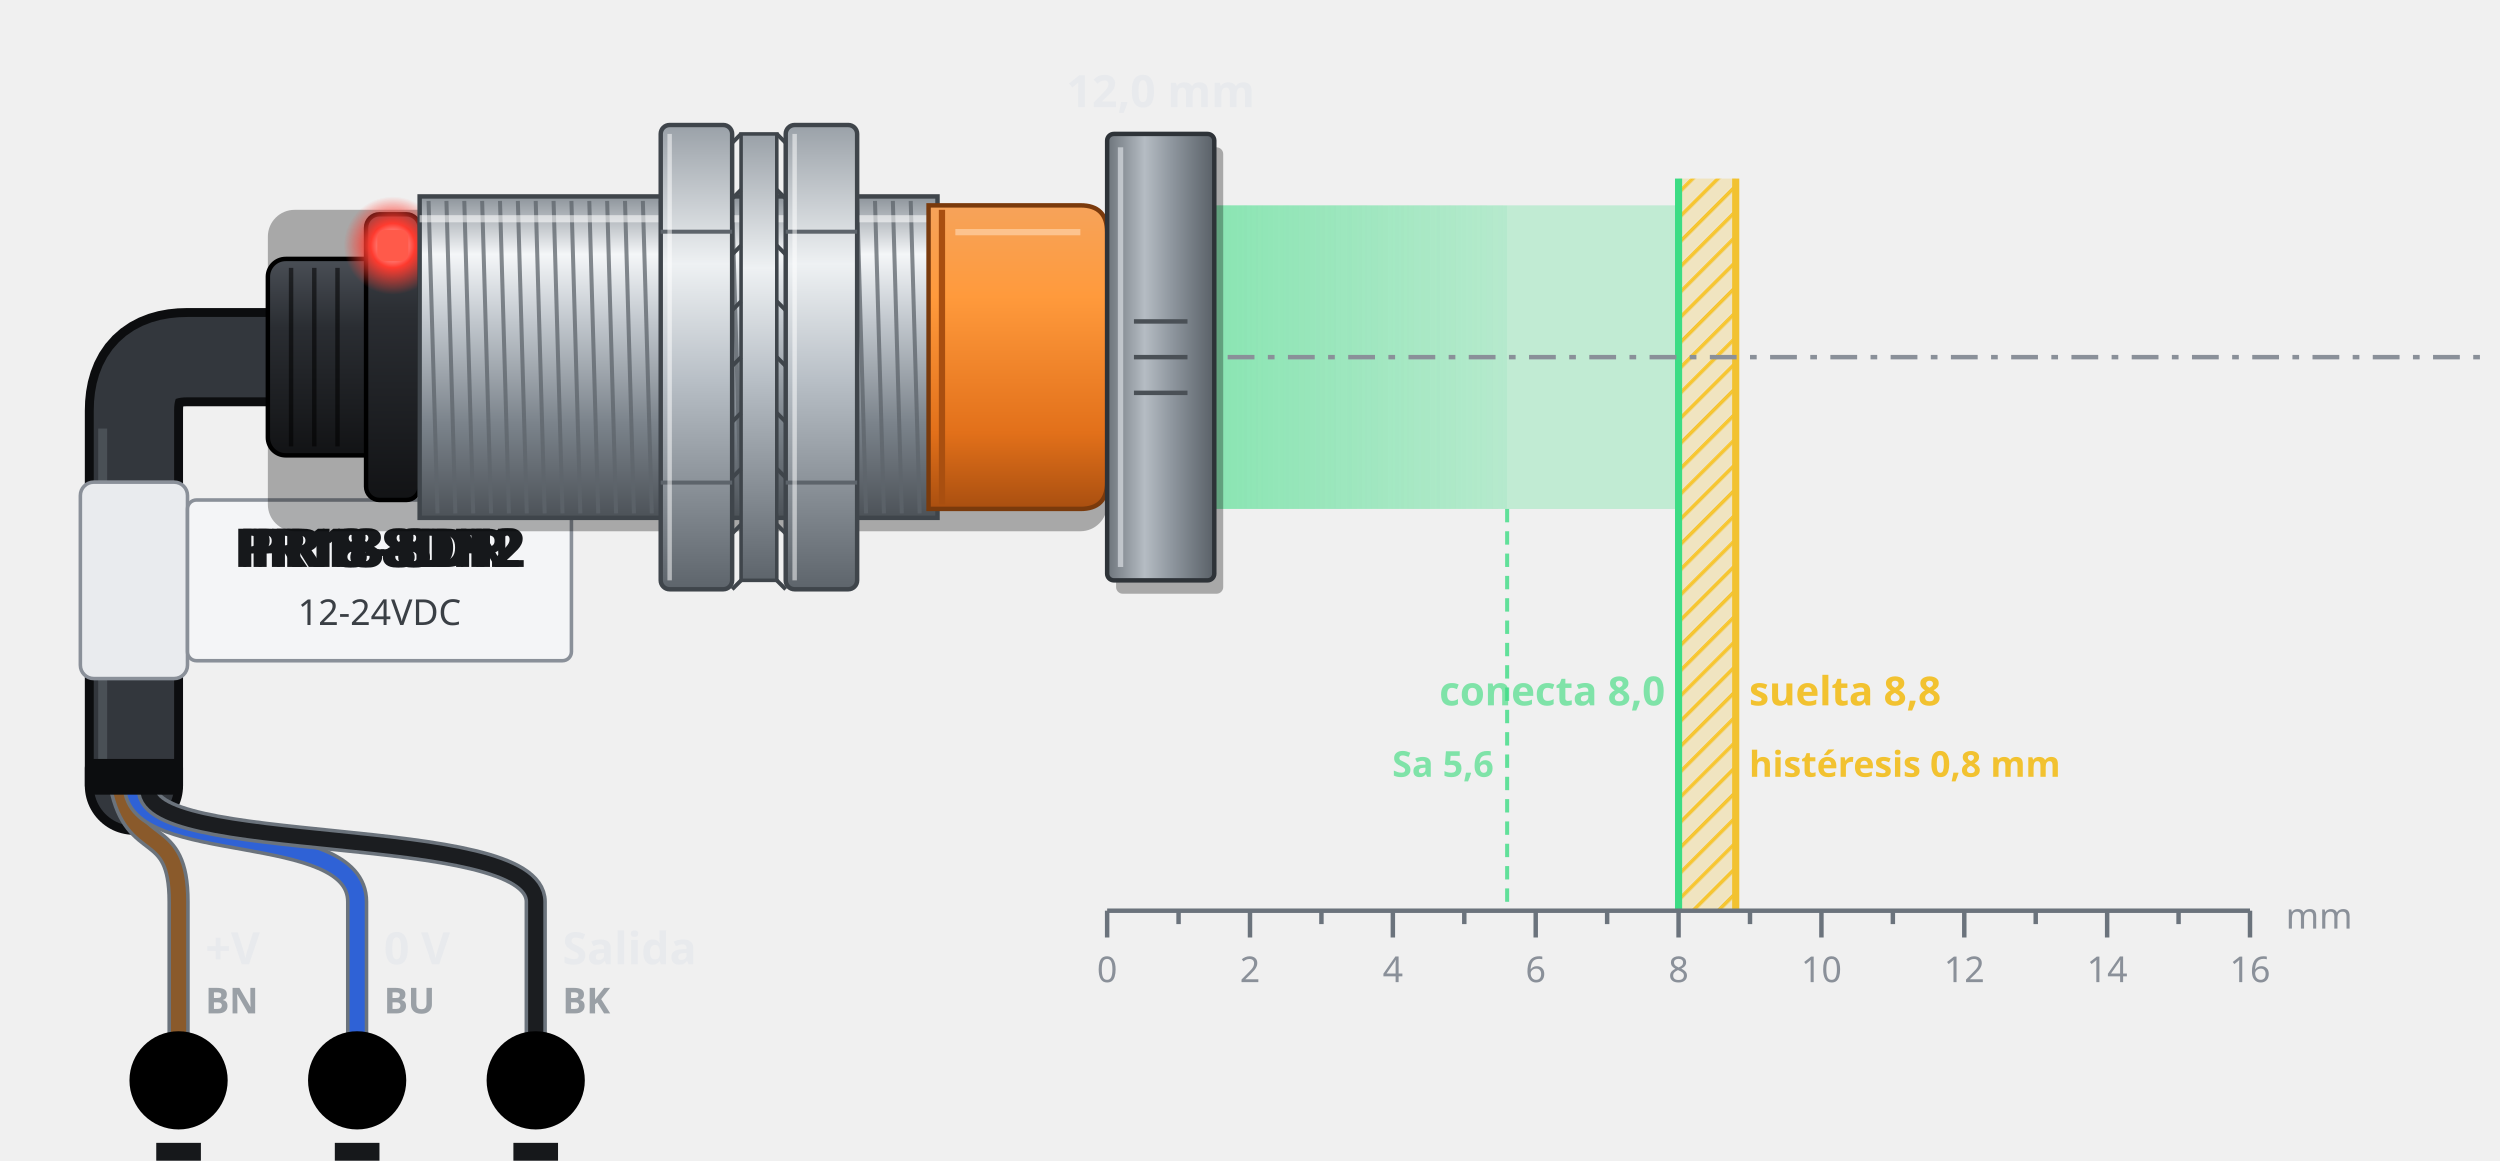
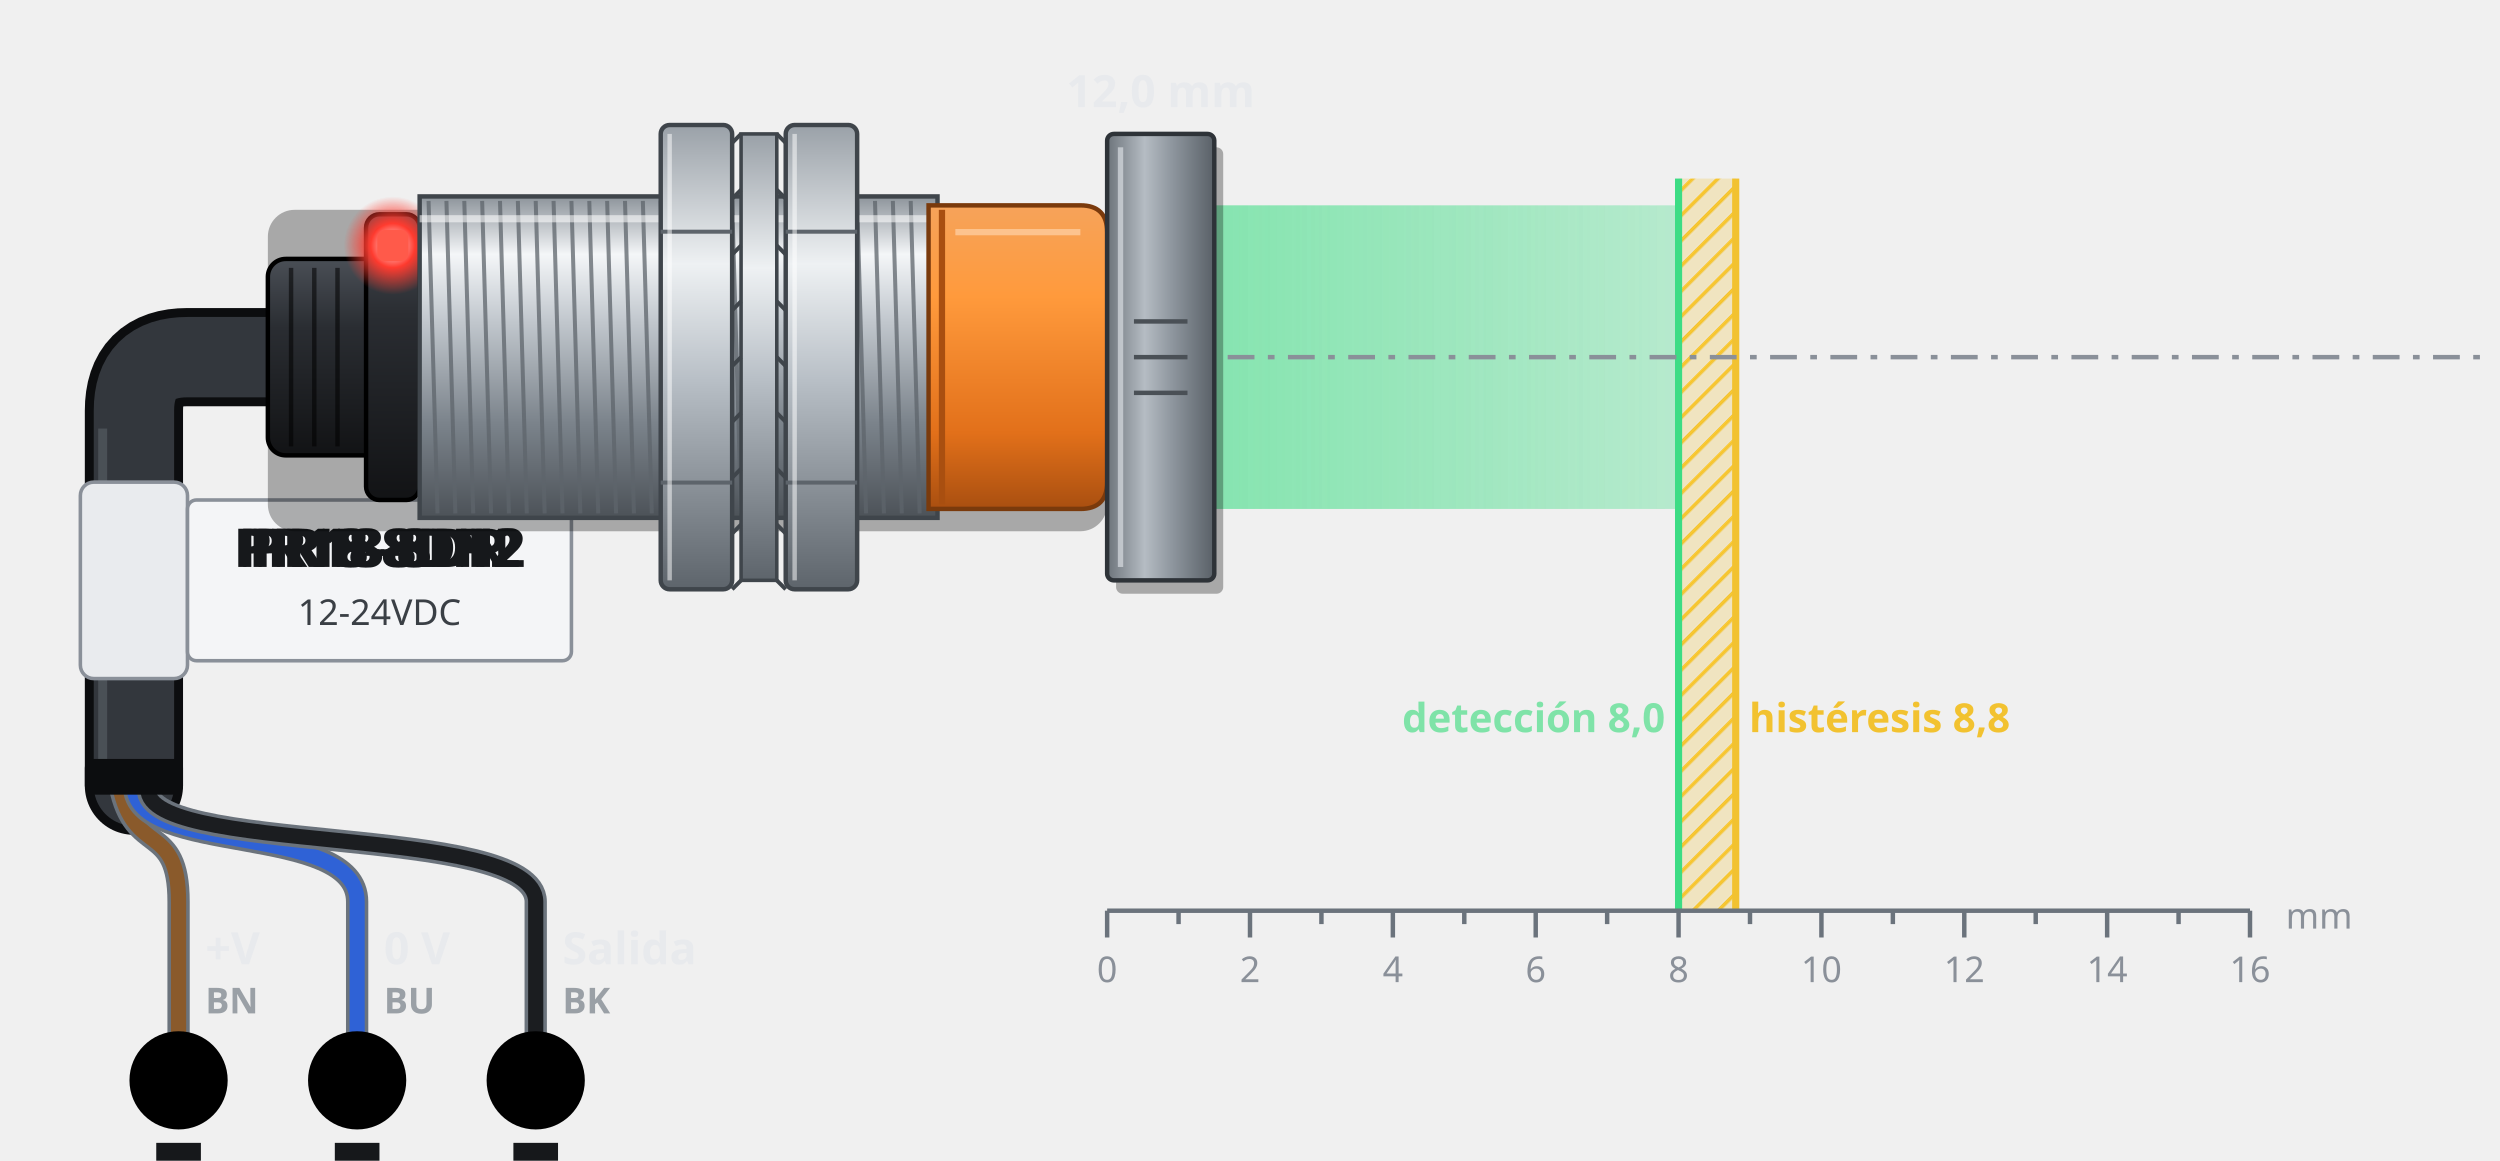
<svg xmlns="http://www.w3.org/2000/svg" viewBox="0 0 560 260">
  <defs>
    <linearGradient id="sensor-inductive-zmk" x1="0" y1="0" x2="1" y2="1">
      <stop offset="0" stop-color="#6b6f72" />
      <stop offset=".5" stop-color="#4a4d50" />
      <stop offset="1" stop-color="#36383b" />
    </linearGradient>
    <linearGradient id="sensor-inductive-chr" x1="0" y1="0" x2="1" y2="1">
      <stop offset="0" stop-color="#fdfdfd" />
      <stop offset=".3" stop-color="#c9ced3" />
      <stop offset=".55" stop-color="#7f8790" />
      <stop offset=".75" stop-color="#eef0f2" />
      <stop offset="1" stop-color="#8a9199" />
    </linearGradient>
    <linearGradient id="sensor-inductive-brs" x1="0" y1="0" x2="1" y2="1">
      <stop offset="0" stop-color="#e9cf95" />
      <stop offset="1" stop-color="#9c7a3c" />
    </linearGradient>
    <linearGradient id="sensor-inductive-scr" x1="0" y1="0" x2="1" y2="1">
      <stop offset="0" stop-color="#f4f6f8" />
      <stop offset="1" stop-color="#a5acb4" />
    </linearGradient>
    <linearGradient id="sensor-inductive-blk" x1="0" y1="0" x2="1" y2="0">
      <stop offset="0" stop-color="#1c1e21" />
      <stop offset=".35" stop-color="#3a3e44" />
      <stop offset="1" stop-color="#202226" />
    </linearGradient>
    <radialGradient id="sensor-inductive-off" cx=".45" cy=".4" r=".65">
      <stop offset="0" stop-color="#000" stop-opacity=".35" />
      <stop offset="1" stop-color="#000" stop-opacity=".62" />
    </radialGradient>
    <radialGradient id="sensor-inductive-on" cx=".5" cy=".5" r=".5">
      <stop offset="0" stop-color="#fff" stop-opacity=".95" />
      <stop offset=".35" stop-color="#fff" stop-opacity=".45" />
      <stop offset=".8" stop-color="#fff" stop-opacity="0" />
      <stop offset="1" stop-color="#000" stop-opacity=".15" />
    </radialGradient>
    <radialGradient id="sensor-inductive-burn" cx=".55" cy=".5" r=".6">
      <stop offset="0" stop-color="#1a1410" stop-opacity=".9" />
      <stop offset=".6" stop-color="#2b211a" stop-opacity=".75" />
      <stop offset="1" stop-color="#000" stop-opacity=".8" />
    </radialGradient>
    <radialGradient id="sensor-inductive-dome" cx=".4" cy=".35" r=".7">
      <stop offset="0" stop-color="#fff" stop-opacity=".25" />
      <stop offset=".6" stop-color="#fff" stop-opacity="0" />
      <stop offset="1" stop-color="#000" stop-opacity=".35" />
    </radialGradient>
    <linearGradient id="sensor-inductive-knob" x1="0" y1="0" x2="1" y2="1">
      <stop offset="0" stop-color="#4a4f56" />
      <stop offset=".5" stop-color="#25282c" />
      <stop offset="1" stop-color="#121315" />
    </linearGradient>
    <linearGradient id="sensor-inductive-cyl" x1="0" y1="0" x2="0" y2="1">
      <stop offset="0" stop-color="#8d949b" />
      <stop offset=".18" stop-color="#f4f6f8" />
      <stop offset=".38" stop-color="#c3c9cf" />
      <stop offset=".7" stop-color="#7c848c" />
      <stop offset="1" stop-color="#4c5258" />
    </linearGradient>
    <linearGradient id="sensor-inductive-nut" x1="0" y1="0" x2="0" y2="1">
      <stop offset="0" stop-color="#9aa1a8" />
      <stop offset=".3" stop-color="#eef1f3" />
      <stop offset=".55" stop-color="#b8bfc6" />
      <stop offset="1" stop-color="#5d646b" />
    </linearGradient>
    <linearGradient id="sensor-inductive-cap" x1="0" y1="0" x2="0" y2="1">
      <stop offset="0" stop-color="#f6a35a" />
      <stop offset=".3" stop-color="#ff9a3c" />
      <stop offset=".75" stop-color="#e2701a" />
      <stop offset="1" stop-color="#a94f10" />
    </linearGradient>
    <linearGradient id="sensor-inductive-blk2" x1="0" y1="0" x2="0" y2="1">
      <stop offset="0" stop-color="#4a4f56" />
      <stop offset=".35" stop-color="#2a2d32" />
      <stop offset="1" stop-color="#121315" />
    </linearGradient>
    <linearGradient id="sensor-inductive-steel" x1="0" y1="0" x2="1" y2="0">
      <stop offset="0" stop-color="#6d747b" />
      <stop offset=".35" stop-color="#b5bcc3" />
      <stop offset=".6" stop-color="#8f979f" />
      <stop offset="1" stop-color="#596067" />
    </linearGradient>
    <radialGradient id="sensor-inductive-led" cx=".5" cy=".5" r=".5">
      <stop offset="0" stop-color="#fff2f0" />
      <stop offset=".45" stop-color="#ff3b2f" />
      <stop offset="1" stop-color="#ff3b2f" stop-opacity="0" />
    </radialGradient>
    <linearGradient id="sensor-inductive-zone" x1="0" y1="0" x2="1" y2="0">
      <stop offset="0" stop-color="#3ddc84" stop-opacity=".55" />
      <stop offset="1" stop-color="#3ddc84" stop-opacity=".25" />
    </linearGradient>
    <pattern id="sensor-inductive-hys" width="4" height="4" patternUnits="userSpaceOnUse" patternTransform="rotate(45)">
      <rect width="4" height="4" fill="#f2c230" fill-opacity=".25" />
      <line x1="0" y1="0" x2="0" y2="4" stroke="#f2c230" stroke-width="1.6" />
    </pattern>
  </defs>
  <g data-show="!out.detecting">
    <g opacity="0.4">
-       <rect x="248" y="46.0" width="89.6" height="68" fill="url(#sensor-inductive-zone)" />
-       <rect x="337.6" y="46.0" width="38.4" height="68" fill="#3ddc84" fill-opacity=".2" />
+       <rect x="248" y="46.0" width="128" height="68" fill="url(#sensor-inductive-zone)" />
    </g>
  </g>
  <g data-show="out.detecting">
    <g opacity="1">
-       <rect x="248" y="46.0" width="89.6" height="68" fill="url(#sensor-inductive-zone)" />
-       <rect x="337.6" y="46.0" width="38.4" height="68" fill="#3ddc84" fill-opacity=".2" />
+       <rect x="248" y="46.0" width="128" height="68" fill="url(#sensor-inductive-zone)" />
    </g>
  </g>
  <rect x="376" y="40.0" width="12.8" height="164.0" fill="url(#sensor-inductive-hys)" />
  <line x1="376" y1="40.0" x2="376" y2="204" stroke="#3ddc84" stroke-width="1.6" />
  <line x1="388.8" y1="40.0" x2="388.8" y2="204" stroke="#f2c230" stroke-width="1.6" />
-   <text x="373" y="158" text-anchor="end" font-family="sans-serif" font-size="9" font-weight="700" fill="#7fe3a8">conecta 8,0</text>
-   <text x="391.8" y="158" font-family="sans-serif" font-size="9" font-weight="700" fill="#f2c230">suelta 8,8</text>
-   <text x="391.8" y="174" font-family="sans-serif" font-size="8" font-weight="700" fill="#f2c230">histéresis 0,8 mm</text>
-   <line x1="337.6" y1="114.0" x2="337.6" y2="204" stroke="#3ddc84" stroke-width=".9" stroke-dasharray="3 2" opacity=".8" />
-   <text x="334.6" y="174" text-anchor="end" font-family="sans-serif" font-size="8" font-weight="700" fill="#7fe3a8">Sa 5,6</text>
+   <text x="373" y="164" text-anchor="end" font-family="sans-serif" font-size="9" font-weight="700" fill="#7fe3a8">detección 8,0</text>
+   <text x="391.8" y="164" font-family="sans-serif" font-size="9" font-weight="700" fill="#f2c230">histéresis 8,8</text>
  <line x1="248" y1="80" x2="556" y2="80" stroke="#8a9099" stroke-width="1" stroke-dasharray="6 3 1.5 3" />
  <line x1="248" y1="204" x2="504" y2="204" stroke="#6b737c" stroke-width="1" />
  <line x1="248" y1="204" x2="248" y2="210" stroke="#6b737c" stroke-width="1" />
  <text x="248" y="220" text-anchor="middle" font-family="sans-serif" font-size="8" fill="#8a9099">0</text>
  <line x1="264" y1="204" x2="264" y2="207" stroke="#6b737c" stroke-width="1" />
  <line x1="280" y1="204" x2="280" y2="210" stroke="#6b737c" stroke-width="1" />
  <text x="280" y="220" text-anchor="middle" font-family="sans-serif" font-size="8" fill="#8a9099">2</text>
  <line x1="296" y1="204" x2="296" y2="207" stroke="#6b737c" stroke-width="1" />
  <line x1="312" y1="204" x2="312" y2="210" stroke="#6b737c" stroke-width="1" />
  <text x="312" y="220" text-anchor="middle" font-family="sans-serif" font-size="8" fill="#8a9099">4</text>
  <line x1="328" y1="204" x2="328" y2="207" stroke="#6b737c" stroke-width="1" />
  <line x1="344" y1="204" x2="344" y2="210" stroke="#6b737c" stroke-width="1" />
  <text x="344" y="220" text-anchor="middle" font-family="sans-serif" font-size="8" fill="#8a9099">6</text>
  <line x1="360" y1="204" x2="360" y2="207" stroke="#6b737c" stroke-width="1" />
  <line x1="376" y1="204" x2="376" y2="210" stroke="#6b737c" stroke-width="1" />
  <text x="376" y="220" text-anchor="middle" font-family="sans-serif" font-size="8" fill="#8a9099">8</text>
  <line x1="392" y1="204" x2="392" y2="207" stroke="#6b737c" stroke-width="1" />
  <line x1="408" y1="204" x2="408" y2="210" stroke="#6b737c" stroke-width="1" />
  <text x="408" y="220" text-anchor="middle" font-family="sans-serif" font-size="8" fill="#8a9099">10</text>
  <line x1="424" y1="204" x2="424" y2="207" stroke="#6b737c" stroke-width="1" />
  <line x1="440" y1="204" x2="440" y2="210" stroke="#6b737c" stroke-width="1" />
  <text x="440" y="220" text-anchor="middle" font-family="sans-serif" font-size="8" fill="#8a9099">12</text>
  <line x1="456" y1="204" x2="456" y2="207" stroke="#6b737c" stroke-width="1" />
  <line x1="472" y1="204" x2="472" y2="210" stroke="#6b737c" stroke-width="1" />
  <text x="472" y="220" text-anchor="middle" font-family="sans-serif" font-size="8" fill="#8a9099">14</text>
  <line x1="488" y1="204" x2="488" y2="207" stroke="#6b737c" stroke-width="1" />
  <line x1="504" y1="204" x2="504" y2="210" stroke="#6b737c" stroke-width="1" />
  <text x="504" y="220" text-anchor="middle" font-family="sans-serif" font-size="8" fill="#8a9099">16</text>
  <text x="512" y="208" font-family="sans-serif" font-size="8" fill="#8a9099">mm</text>
  <path d="M60 80 H42 Q30 80 30 92 V176" fill="none" stroke="#0c0d0f" stroke-width="22" stroke-linecap="round" />
  <path d="M60 80 H42 Q30 80 30 92 V176" fill="none" stroke="#33373d" stroke-width="18" stroke-linecap="round" />
  <path d="M23 96 V174" stroke="#5a6068" stroke-width="2" opacity=".6" />
  <path d="M26.8 176 C30 192 40 184 40 202 V246" fill="none" stroke="#6b737c" stroke-width="5" />
  <path d="M26.8 176 C30 192 40 184 40 202 V246" fill="none" stroke="#8a5a2b" stroke-width="3.4" />
  <rect x="36" y="236" width="8" height="12" rx="1.5" fill="#c9ced5" stroke="#16181b" stroke-width=".8" />
  <rect x="35" y="256" width="10" height="4" fill="#16181b" />
  <text x="46" y="216" font-family="sans-serif" font-size="10" font-weight="800" fill="#e8eaed">+V</text>
  <text x="46" y="227" font-family="sans-serif" font-size="8" font-weight="700" fill="#9aa0a6">BN</text>
  <circle class="jw-term" data-term="BN" cx="40" cy="242" r="11" />
  <path d="M30.0 176 C30 192 80 184 80 202 V246" fill="none" stroke="#6b737c" stroke-width="5" />
  <path d="M30.0 176 C30 192 80 184 80 202 V246" fill="none" stroke="#2f62d6" stroke-width="3.4" />
  <rect x="76" y="236" width="8" height="12" rx="1.5" fill="#c9ced5" stroke="#16181b" stroke-width=".8" />
  <rect x="75" y="256" width="10" height="4" fill="#16181b" />
  <text x="86" y="216" font-family="sans-serif" font-size="10" font-weight="800" fill="#e8eaed">0 V</text>
  <text x="86" y="227" font-family="sans-serif" font-size="8" font-weight="700" fill="#9aa0a6">BU</text>
  <circle class="jw-term" data-term="BU" cx="80" cy="242" r="11" />
  <path d="M33.2 176 C30 192 120 184 120 202 V246" fill="none" stroke="#6b737c" stroke-width="5" />
  <path d="M33.2 176 C30 192 120 184 120 202 V246" fill="none" stroke="#1b1d20" stroke-width="3.4" />
  <rect x="116" y="236" width="8" height="12" rx="1.5" fill="#c9ced5" stroke="#16181b" stroke-width=".8" />
  <rect x="115" y="256" width="10" height="4" fill="#16181b" />
  <text x="126" y="216" font-family="sans-serif" font-size="10" font-weight="800" fill="#e8eaed">Salida</text>
  <text x="126" y="227" font-family="sans-serif" font-size="8" font-weight="700" fill="#9aa0a6">BK</text>
  <circle class="jw-term" data-term="BK" cx="120" cy="242" r="11" />
  <rect x="19" y="170" width="22" height="8" rx="2" fill="#0c0d0f" />
  <rect x="18" y="108" width="24" height="44" rx="3" fill="#e9ebee" stroke="#8a9099" stroke-width=".8" />
  <rect x="42" y="112" width="86" height="36" rx="2" fill="#f4f5f7" stroke="#8a9099" stroke-width=".8" />
  <g data-show="param.output=pnp">
    <g data-show="param.contact=no">
      <text x="85" y="127" text-anchor="middle" font-family="sans-serif" font-size="12" font-weight="700" fill="#16181b">PR18-8DP</text>
    </g>
  </g>
  <g data-show="param.output=pnp">
    <g data-show="param.contact=nc">
      <text x="85" y="127" text-anchor="middle" font-family="sans-serif" font-size="12" font-weight="700" fill="#16181b">PR18-8DP2</text>
    </g>
  </g>
  <g data-show="param.output=npn">
    <g data-show="param.contact=no">
      <text x="85" y="127" text-anchor="middle" font-family="sans-serif" font-size="12" font-weight="700" fill="#16181b">PR18-8DN</text>
    </g>
  </g>
  <g data-show="param.output=npn">
    <g data-show="param.contact=nc">
      <text x="85" y="127" text-anchor="middle" font-family="sans-serif" font-size="12" font-weight="700" fill="#16181b">PR18-8DN2</text>
    </g>
  </g>
  <text x="85" y="140" text-anchor="middle" font-family="sans-serif" font-size="8" fill="#3a3f45">12-24VDC</text>
  <rect x="60" y="47" width="188" height="72" rx="6" fill="#000" opacity=".3" />
  <rect x="60" y="58.0" width="26.0" height="44" rx="4" fill="url(#sensor-inductive-blk2)" stroke="#000" stroke-width="1" />
  <line x1="65.2" y1="60.0" x2="65.2" y2="100.0" stroke="#000" stroke-width="1" opacity=".55" />
  <line x1="70.4" y1="60.0" x2="70.4" y2="100.0" stroke="#000" stroke-width="1" opacity=".55" />
  <line x1="75.6" y1="60.0" x2="75.6" y2="100.0" stroke="#000" stroke-width="1" opacity=".55" />
  <rect x="82.0" y="48.0" width="12.0" height="64" rx="3" fill="url(#sensor-inductive-blk2)" stroke="#000" stroke-width="1" />
  <rect x="84.0" y="51.0" width="8" height="8" rx="2" fill="#4a1410" stroke="#000" stroke-width=".8" />
  <g data-show="out.output">
    <circle cx="88.0" cy="55.0" r="11" fill="url(#sensor-inductive-led)" />
    <rect x="84.5" y="51.5" width="7" height="7" rx="1.8" fill="#ff5a4a" />
  </g>
  <rect x="94.0" y="44.0" width="116.0" height="72" fill="url(#sensor-inductive-cyl)" stroke="#3f454b" stroke-width="1" />
  <line x1="96.0" y1="45.0" x2="98.0" y2="115.0" stroke="#5d646b" stroke-width=".9" opacity=".75" />
  <line x1="100.0" y1="45.0" x2="102.0" y2="115.0" stroke="#5d646b" stroke-width=".9" opacity=".75" />
  <line x1="104.0" y1="45.0" x2="106.0" y2="115.0" stroke="#5d646b" stroke-width=".9" opacity=".75" />
  <line x1="108.0" y1="45.0" x2="110.0" y2="115.0" stroke="#5d646b" stroke-width=".9" opacity=".75" />
  <line x1="112.0" y1="45.0" x2="114.0" y2="115.0" stroke="#5d646b" stroke-width=".9" opacity=".75" />
  <line x1="116.0" y1="45.0" x2="118.0" y2="115.0" stroke="#5d646b" stroke-width=".9" opacity=".75" />
  <line x1="120.0" y1="45.0" x2="122.0" y2="115.0" stroke="#5d646b" stroke-width=".9" opacity=".75" />
  <line x1="124.0" y1="45.0" x2="126.0" y2="115.0" stroke="#5d646b" stroke-width=".9" opacity=".75" />
  <line x1="128.0" y1="45.0" x2="130.0" y2="115.0" stroke="#5d646b" stroke-width=".9" opacity=".75" />
  <line x1="132.0" y1="45.0" x2="134.0" y2="115.0" stroke="#5d646b" stroke-width=".9" opacity=".75" />
  <line x1="136.0" y1="45.0" x2="138.0" y2="115.0" stroke="#5d646b" stroke-width=".9" opacity=".75" />
  <line x1="140.0" y1="45.0" x2="142.0" y2="115.0" stroke="#5d646b" stroke-width=".9" opacity=".75" />
  <line x1="144.0" y1="45.0" x2="146.0" y2="115.0" stroke="#5d646b" stroke-width=".9" opacity=".75" />
  <line x1="148.0" y1="45.0" x2="150.0" y2="115.0" stroke="#5d646b" stroke-width=".9" opacity=".75" />
  <line x1="152.0" y1="45.0" x2="154.0" y2="115.0" stroke="#5d646b" stroke-width=".9" opacity=".75" />
  <line x1="156.0" y1="45.0" x2="158.0" y2="115.0" stroke="#5d646b" stroke-width=".9" opacity=".75" />
  <line x1="160.0" y1="45.0" x2="162.0" y2="115.0" stroke="#5d646b" stroke-width=".9" opacity=".75" />
  <line x1="164.0" y1="45.0" x2="166.0" y2="115.0" stroke="#5d646b" stroke-width=".9" opacity=".75" />
  <line x1="168.0" y1="45.0" x2="170.0" y2="115.0" stroke="#5d646b" stroke-width=".9" opacity=".75" />
  <line x1="172.0" y1="45.0" x2="174.0" y2="115.0" stroke="#5d646b" stroke-width=".9" opacity=".75" />
  <line x1="176.0" y1="45.0" x2="178.0" y2="115.0" stroke="#5d646b" stroke-width=".9" opacity=".75" />
  <line x1="180.0" y1="45.0" x2="182.0" y2="115.0" stroke="#5d646b" stroke-width=".9" opacity=".75" />
  <line x1="184.0" y1="45.0" x2="186.0" y2="115.0" stroke="#5d646b" stroke-width=".9" opacity=".75" />
  <line x1="188.0" y1="45.0" x2="190.0" y2="115.0" stroke="#5d646b" stroke-width=".9" opacity=".75" />
  <line x1="192.0" y1="45.0" x2="194.0" y2="115.0" stroke="#5d646b" stroke-width=".9" opacity=".75" />
  <line x1="196.0" y1="45.0" x2="198.0" y2="115.0" stroke="#5d646b" stroke-width=".9" opacity=".75" />
  <line x1="200.0" y1="45.0" x2="202.0" y2="115.0" stroke="#5d646b" stroke-width=".9" opacity=".75" />
  <line x1="204.0" y1="45.0" x2="206.0" y2="115.0" stroke="#5d646b" stroke-width=".9" opacity=".75" />
  <line x1="94.0" y1="49.0" x2="208" y2="49.0" stroke="#ffffff" stroke-width="1.6" opacity=".55" />
  <path d="M208 46.0 H242 Q248 46.0 248 52.0 V108.0 Q248 114.0 242 114.0 H208 Z" fill="url(#sensor-inductive-cap)" stroke="#7a3a0c" stroke-width="1" />
  <line x1="211" y1="47.0" x2="211" y2="113.0" stroke="#a94f10" stroke-width="1.4" />
  <line x1="214" y1="52.0" x2="242" y2="52.0" stroke="#ffd2a8" stroke-width="1.4" opacity=".7" />
  <rect x="148" y="28.0" width="16" height="104" rx="2" fill="url(#sensor-inductive-nut)" stroke="#3f454b" stroke-width="1" />
  <line x1="148" y1="51.9" x2="164" y2="51.9" stroke="#5d646b" stroke-width=".9" />
  <line x1="148" y1="108.1" x2="164" y2="108.1" stroke="#5d646b" stroke-width=".9" />
  <line x1="150" y1="30.0" x2="150" y2="130.0" stroke="#ffffff" stroke-width="1" opacity=".5" />
  <rect x="166.0" y="30.0" width="8.0" height="100" fill="url(#sensor-inductive-nut)" stroke="#3f454b" stroke-width=".8" />
  <path d="M166.0 30.0 l-2 2 M174.0 30.0 l2 2" stroke="#3f454b" stroke-width=".9" />
  <path d="M166.0 42.5 l-2 2 M174.0 42.5 l2 2" stroke="#3f454b" stroke-width=".9" />
  <path d="M166.0 55.0 l-2 2 M174.0 55.0 l2 2" stroke="#3f454b" stroke-width=".9" />
  <path d="M166.0 67.5 l-2 2 M174.0 67.5 l2 2" stroke="#3f454b" stroke-width=".9" />
  <path d="M166.0 80.0 l-2 2 M174.0 80.0 l2 2" stroke="#3f454b" stroke-width=".9" />
  <path d="M166.0 92.5 l-2 2 M174.0 92.5 l2 2" stroke="#3f454b" stroke-width=".9" />
  <path d="M166.0 105.0 l-2 2 M174.0 105.0 l2 2" stroke="#3f454b" stroke-width=".9" />
  <path d="M166.0 117.5 l-2 2 M174.0 117.5 l2 2" stroke="#3f454b" stroke-width=".9" />
  <path d="M166.0 130.0 l-2 2 M174.0 130.0 l2 2" stroke="#3f454b" stroke-width=".9" />
  <rect x="176" y="28.0" width="16" height="104" rx="2" fill="url(#sensor-inductive-nut)" stroke="#3f454b" stroke-width="1" />
  <line x1="176" y1="51.9" x2="192" y2="51.9" stroke="#5d646b" stroke-width=".9" />
  <line x1="176" y1="108.1" x2="192" y2="108.1" stroke="#5d646b" stroke-width=".9" />
  <line x1="178" y1="30.0" x2="178" y2="130.0" stroke="#ffffff" stroke-width="1" opacity=".5" />
  <g data-translate="out.distance|param.distance:0:16:x:256" data-action="distance" data-kind="drag" data-drag="x:248:16:0:16" style="cursor:ew-resize">
    <rect x="244" y="12.0" width="32" height="122" fill="#000" opacity="0" />
    <rect x="250" y="33.0" width="24" height="100" rx="1.5" fill="#000" opacity=".3" />
    <rect x="248" y="30.0" width="24" height="100" rx="1.5" fill="url(#sensor-inductive-steel)" stroke="#2e3338" stroke-width="1" />
    <line x1="251" y1="33.0" x2="251" y2="127.0" stroke="#e6eaee" stroke-width="1.2" opacity=".6" />
    <line x1="254.0" y1="72" x2="266.0" y2="72" stroke="#4a5056" stroke-width="1" />
    <line x1="254.0" y1="80" x2="266.0" y2="80" stroke="#4a5056" stroke-width="1" />
    <line x1="254.0" y1="88" x2="266.0" y2="88" stroke="#4a5056" stroke-width="1" />
    <text x="260.0" y="24.0" text-anchor="middle" font-family="sans-serif" font-size="10" font-weight="700" fill="#e8eaed" data-text="out.distance|param.distance:mm">12,0 mm</text>
  </g>
</svg>
